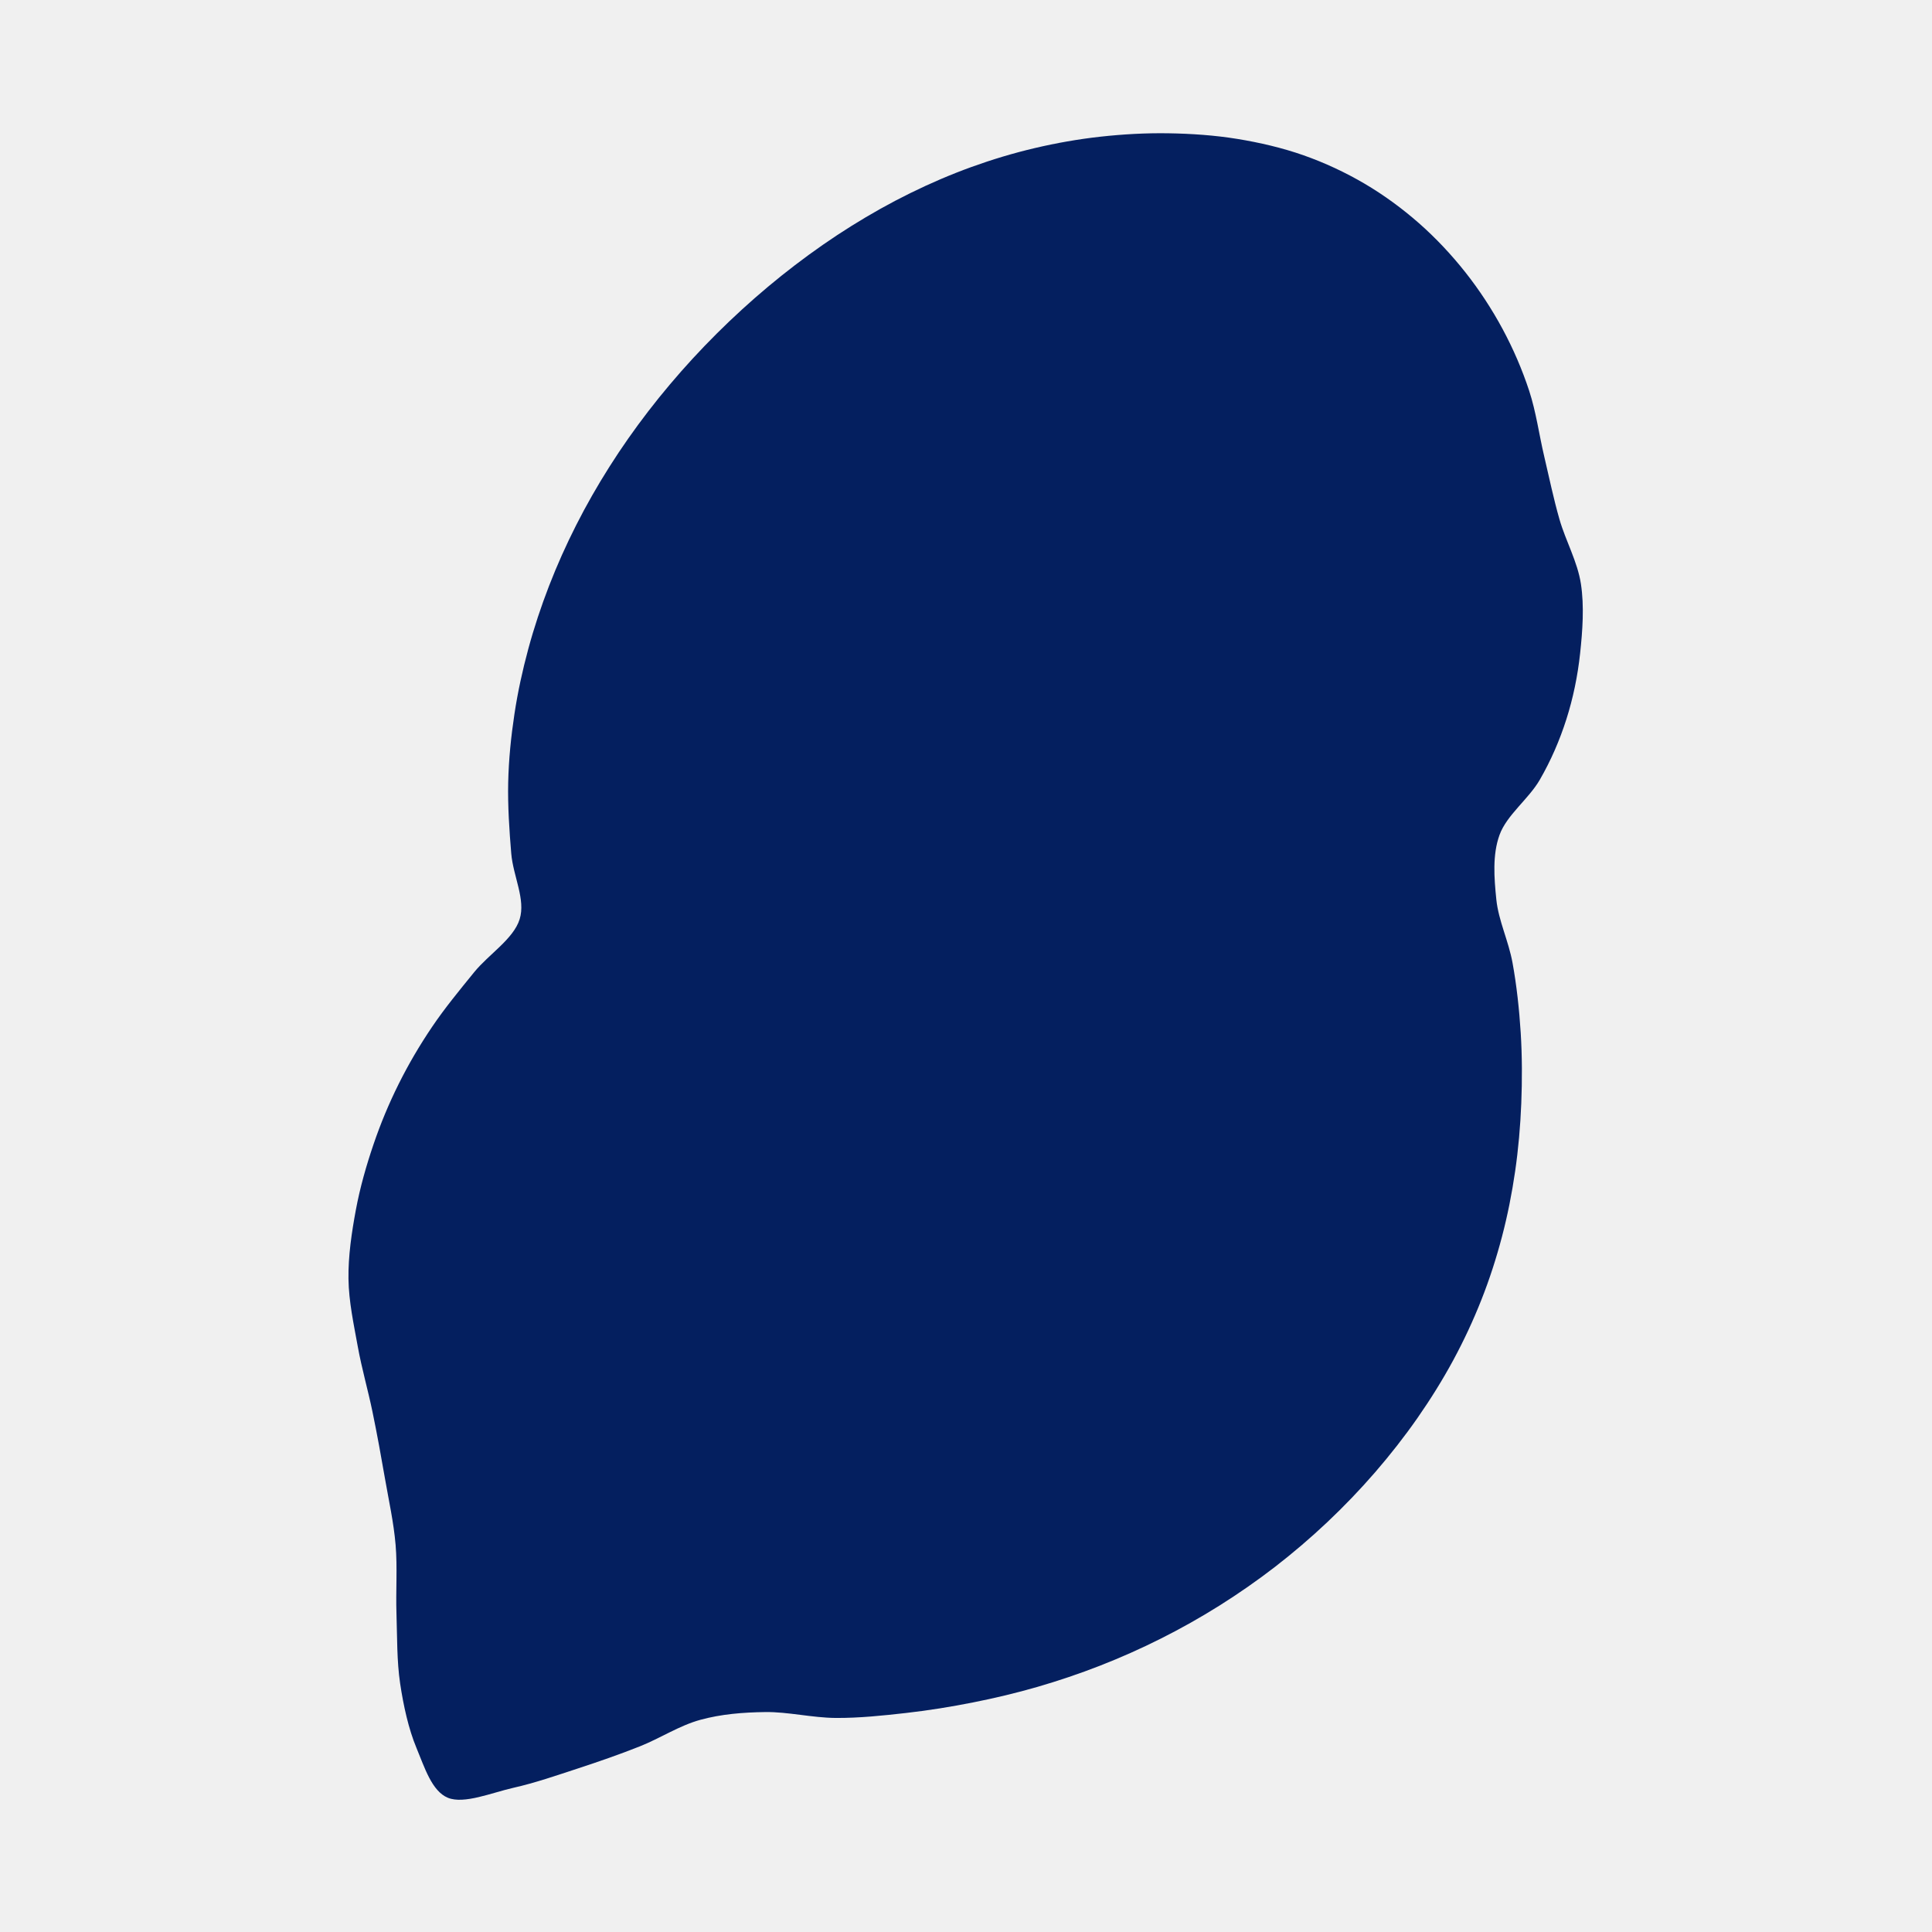
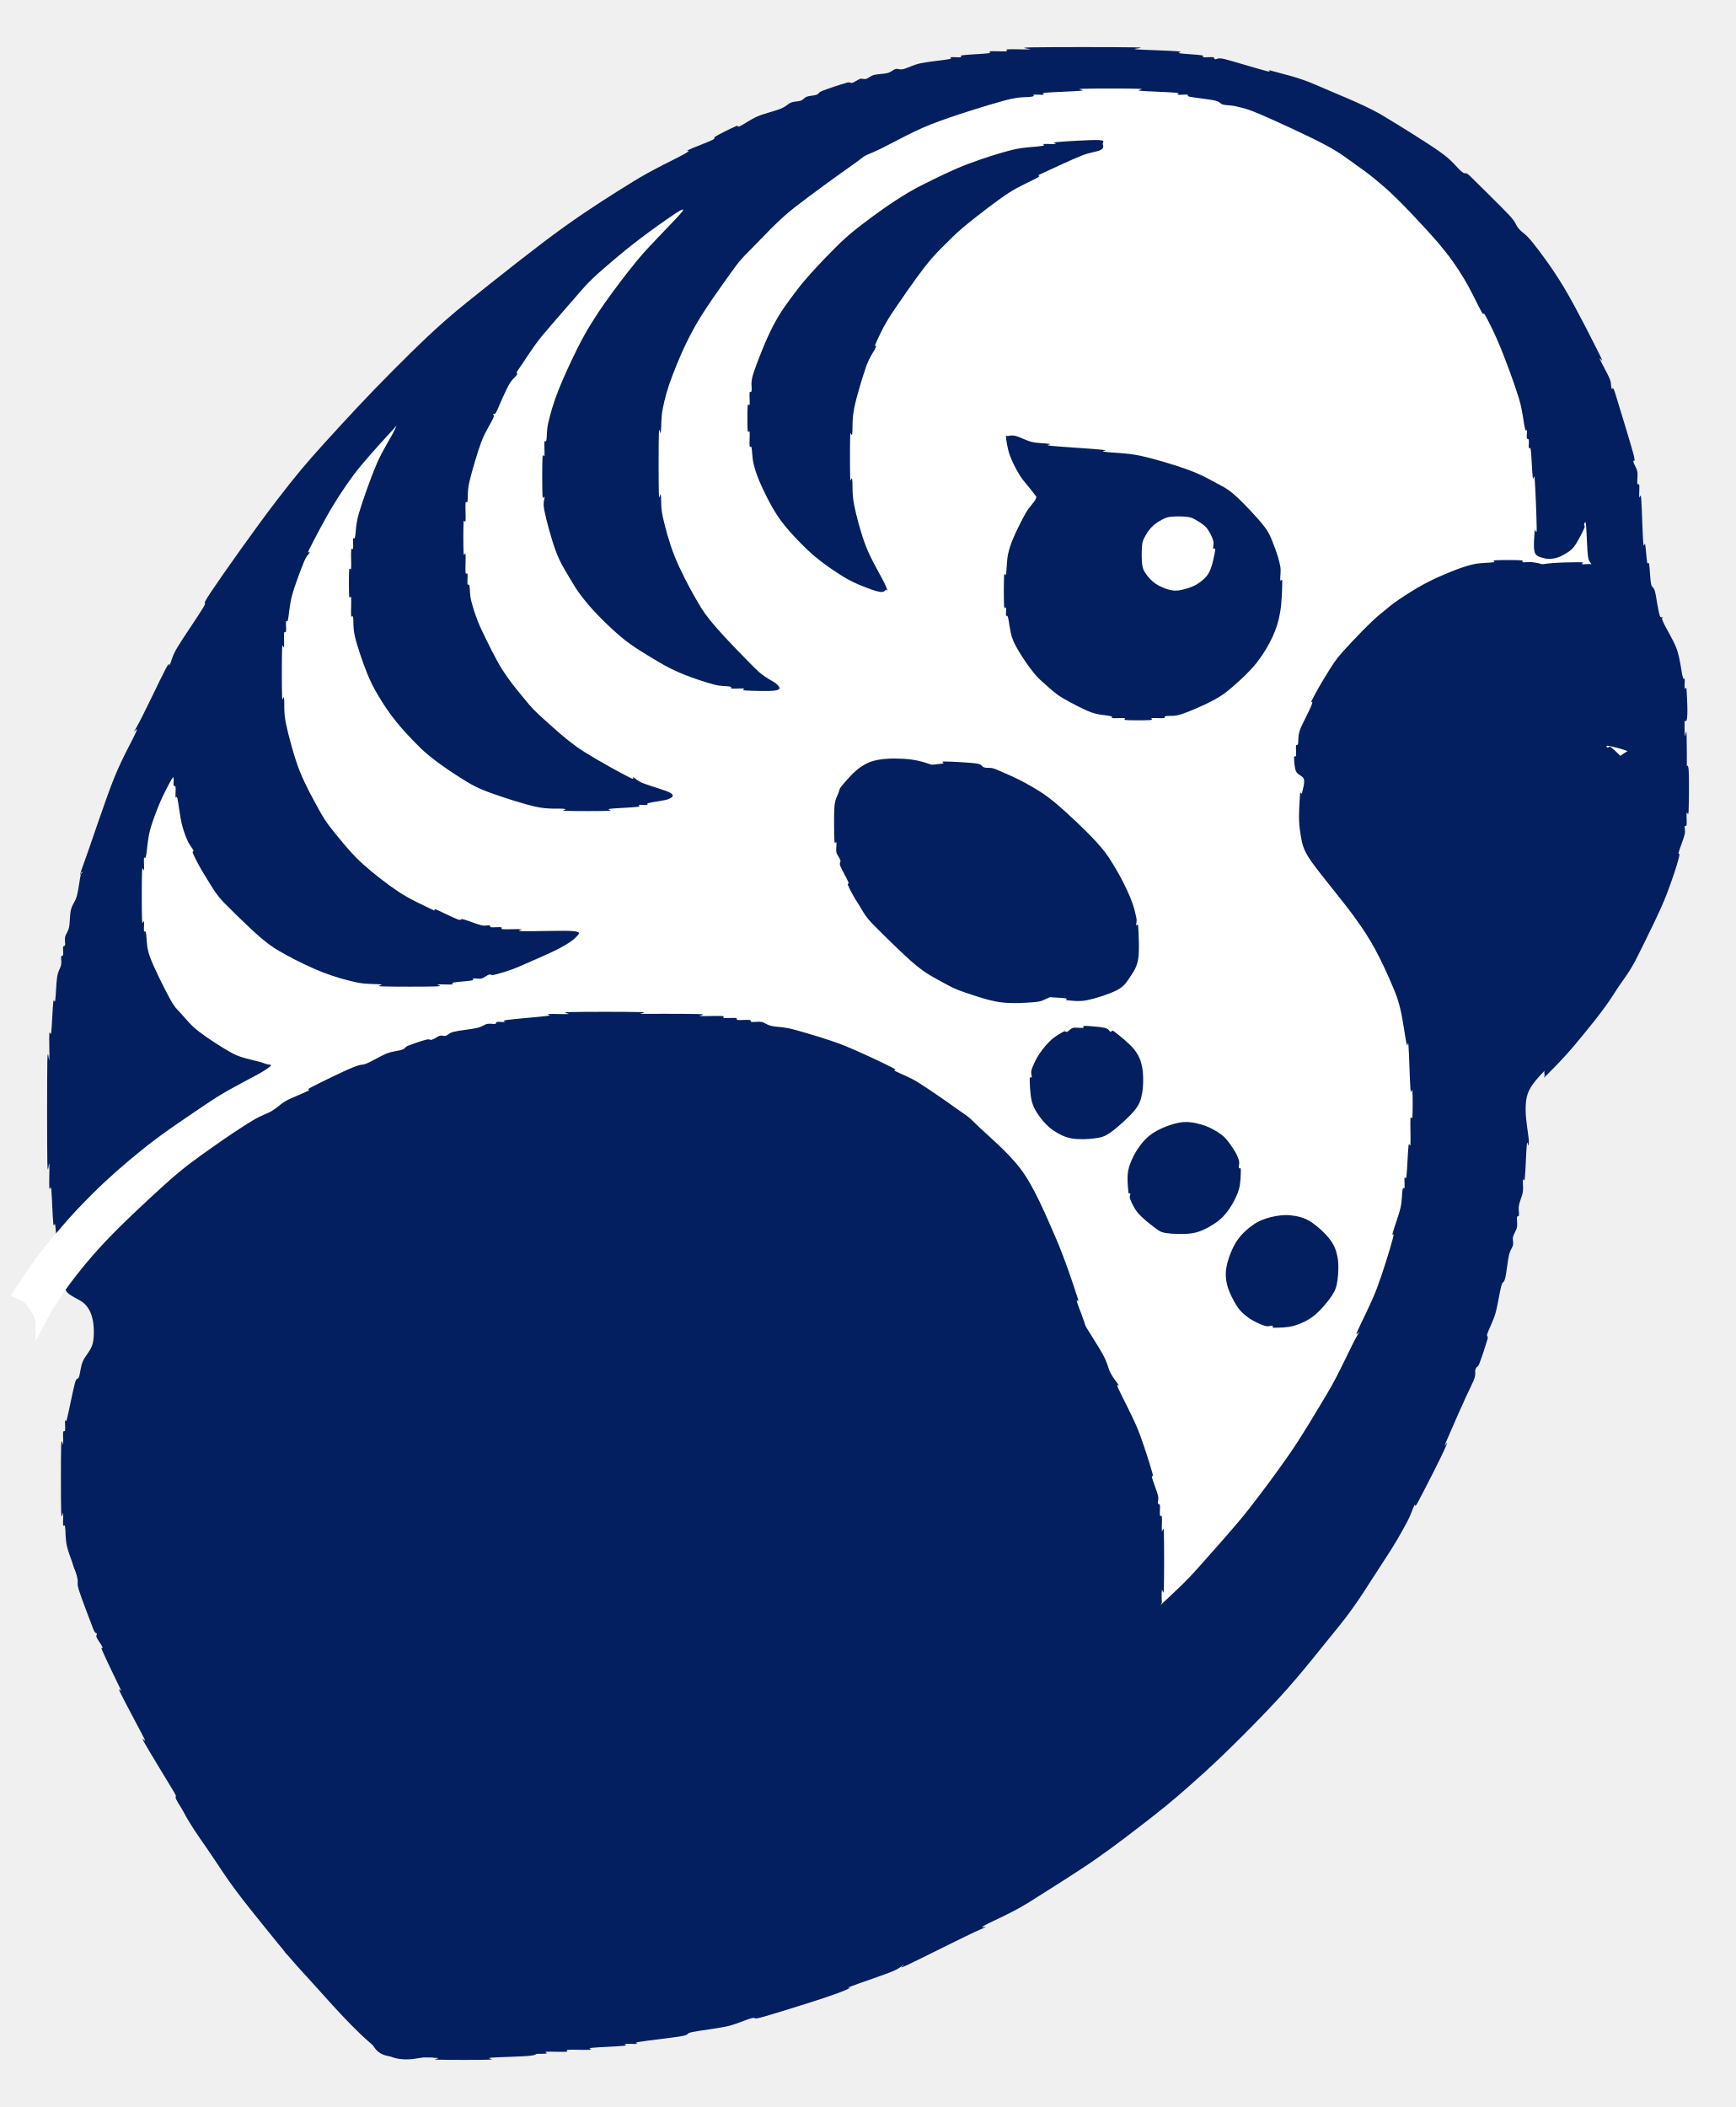
- <svg xmlns="http://www.w3.org/2000/svg" viewBox="0 0 1024 1024" fill="none">
-   <g id="PiChan_Bird_Final" transform="translate(167.640,52.000) scale(1.023359) translate(-298.000,-187.000)">
-     <path d="M 366.16 1067.30 C 357.79 1063.87,354.03 1051.39,349.90 1041.52 C 345.78 1031.64,343.15 1019.64,341.42 1008.06 C 339.70 996.48,339.92 984.00,339.53 972.04 C 339.13 960.08,340.07 947.98,339.08 936.32 C 338.09 924.65,335.58 913.52,333.59 902.05 C 331.60 890.58,329.49 878.92,327.13 867.51 C 324.78 856.10,321.56 845.06,319.48 833.56 C 317.41 822.07,314.83 810.34,314.67 798.54 C 314.50 786.74,316.34 774.39,318.50 762.78 C 320.66 751.17,323.94 739.74,327.64 728.87 C 331.34 718.00,335.63 707.72,340.68 697.58 C 345.74 687.43,351.46 677.66,357.98 668.02 C 364.49 658.38,372.20 649.01,379.76 639.72 C 387.31 630.43,400.11 622.54,403.32 612.28 C 406.52 602.03,399.96 590.00,398.97 578.20 C 397.98 566.39,397.12 553.48,397.39 541.47 C 397.66 529.45,398.87 517.64,400.61 506.11 C 402.34 494.58,404.81 483.36,407.80 472.28 C 410.80 461.20,414.42 450.32,418.55 439.63 C 422.69 428.94,427.40 418.43,432.61 408.15 C 437.82 397.87,443.58 387.78,449.81 377.95 C 456.03 368.11,462.79 358.49,469.98 349.15 C 477.18 339.81,484.89 330.67,492.96 321.90 C 501.04 313.13,509.60 304.60,518.43 296.53 C 527.26 288.46,536.51 280.70,545.96 273.49 C 555.41 266.27,565.20 259.45,575.14 253.24 C 585.08 247.03,595.25 241.32,605.60 236.23 C 615.95 231.14,626.50 226.59,637.25 222.70 C 648.00 218.81,658.94 215.51,670.09 212.89 C 681.24 210.27,692.59 208.26,704.13 206.98 C 715.67 205.71,727.54 205.03,739.35 205.22 C 751.16 205.41,763.31 206.23,774.98 208.13 C 786.65 210.03,798.36 212.76,809.36 216.63 C 820.37 220.51,831.05 225.50,841.01 231.36 C 850.97 237.23,860.45 244.18,869.14 251.82 C 877.82 259.46,885.93 268.10,893.14 277.22 C 900.34 286.33,906.86 296.28,912.37 306.51 C 917.88 316.74,922.59 327.63,926.19 338.62 C 929.78 349.60,931.32 361.33,933.94 372.44 C 936.56 383.55,938.74 394.26,941.91 405.29 C 945.09 416.32,951.21 427.06,952.98 438.61 C 954.75 450.17,953.82 462.94,952.56 474.62 C 951.30 486.31,948.92 497.83,945.44 508.73 C 941.96 519.64,937.44 530.07,931.68 540.05 C 925.91 550.03,914.58 558.28,910.83 568.60 C 907.08 578.92,908.04 590.94,909.16 601.98 C 910.28 613.03,915.46 623.34,917.56 634.86 C 919.67 646.38,921.04 658.97,921.80 671.10 C 922.55 683.22,922.57 695.66,922.09 707.61 C 921.61 719.57,920.58 731.30,918.91 742.81 C 917.24 754.33,915.00 765.63,912.09 776.71 C 909.18 787.79,905.67 798.66,901.46 809.31 C 897.26 819.97,892.39 830.43,886.87 840.64 C 881.35 850.85,875.09 860.90,868.35 870.57 C 861.60 880.24,854.20 889.69,846.41 898.69 C 838.63 907.68,830.27 916.37,821.64 924.53 C 813.00 932.69,803.91 940.45,794.60 947.66 C 785.28 954.86,775.61 961.57,765.75 967.77 C 755.89 973.97,745.73 979.67,735.42 984.85 C 725.11 990.04,714.55 994.72,703.89 998.89 C 693.23 1003.05,682.42 1006.69,671.47 1009.87 C 660.51 1013.04,649.50 1015.66,638.16 1017.91 C 626.82 1020.16,615.29 1022.04,603.43 1023.38 C 591.58 1024.72,579.17 1026.03,567.03 1025.95 C 554.89 1025.87,542.27 1022.74,530.58 1022.90 C 518.90 1023.06,507.75 1023.96,496.91 1026.92 C 486.07 1029.88,476.14 1036.47,465.56 1040.67 C 454.97 1044.87,444.31 1048.57,433.41 1052.14 C 422.50 1055.71,411.36 1059.59,400.15 1062.11 C 388.94 1064.64,374.54 1070.74,366.16 1067.30 Z" fill="#041F5F" />
-   </g>
+ <svg xmlns="http://www.w3.org/2000/svg" viewBox="185 151 880 1068" fill="none">
+   <path d="m885 209c-10-5.7-24-11-33-15s-18-5.8-22-7 1 1-3 0-17-5-21-6-4 0.17-5 0 0-0.83-1-1-4 0.17-5 0 1-0.67-1-1-9-0.67-11-1 2.7-0.67-1-1-17-0.67-21-1 7.8-0.83-1-1-43-0.17-52 0 1 0.83-1 1-9-0.17-11 0 0.5 0.83-1 1-6.5-0.17-8 0 1.3 0.67-1 1-11 0.67-13 1 0 0.83-1 1-4-0.17-5 0 1.5 0.5-1 1-10 1.2-14 2-6.8 2.5-9 3-2.7-0.33-4 0-2.2 1.5-4 2-5.2 0.5-7 1-2.8 1.7-4 2-1.8-0.33-3 0-2.8 1.7-4 2-0.5-0.67-3 0-9.5 3-12 4-1.7 1.5-3 2-3.7 0.5-5 1-1.7 1.5-3 2-3.3 0.33-5 1-2.2 1.8-5 3-8.5 2.5-12 4-7.2 4.2-9 5 0-0.83-2 0-8 3.8-10 5 0.33 0.83-2 2-9.7 3.8-12 5 2.7-0.67-2 2-16 7.8-26 14-21 13-35 23-34 26-49 38-26 23-38 35-24 25-34 36-15 17-25 30-27 37-33 46-1.2 3.3-4 8-10 15-13 20-3 7.2-4 9 0.83-3.3-2 2-12 25-15 30 1.8-2.2 0 2-6.5 12-11 23-13 37-16 45 0.17 2.3 0 3-0.5-1-1 1-1.2 8-2 11-2.3 4.3-3 7-0.5 6.7-1 9-1.7 3.5-2 5 0.17 3.2 0 4-0.83 0.17-1 1 0.17 3.2 0 4-0.83 0.17-1 1 0.33 2.3 0 4-1.5 3-2 6-0.67 9.8-1 12-0.67-1.7-1 1-0.67 12-1 15-0.83-1.3-1 1 0.17 11 0 13-0.83-7.7-1 1-0.17 42 0 51 0.83-1.2 1 1-0.17 9.8 0 12 0.67-2 1 1 0.67 14 1 17 0.67-1 1 1 0.67 9 1 11 0.67-0.83 1 1 0.67 8.2 1 10 0.83 0.17 1 1-0.33 2.2 0 4 0.17 4.8 2 7 6.8 3.7 9 6 3.3 4.7 4 8 0.83 8.5 0 12-3.8 6.2-5 9-1.3 6.2-2 8-1-0.5-2 3-3.2 15-4 18-0.83 0-1 1 0.17 4 0 5-0.83-0.17-1 1 0.17 4.8 0 6-0.83-4.7-1 1-0.17 27 0 33 0.83-0.17 1 1-0.17 4.8 0 6 0.67-0.83 1 1 0 5.8 1 10 4 11 5 15-0.33 2.7 1 7 5.5 15 7 19 1.7 2.2 2 3-0.5 0.83 0 2 2.5 3.8 3 5-1.5-1.5 0 2 7.5 16 9 19-2-2.2 0 2 10 19 12 23-2.5-2.5 0 2 12 20 15 25-1.2 0.17 3 7 14 22 22 34 19 25 27 35 12 14 21 24 24 27 34 33 21 0.67 25 1-3.5 0.83 1 1 22 0.17 26 0-1-0.83 1-1 9 0.17 11 0-1.8-0.83 1-1 13 0.17 16 0-0.83-0.83 1-1 8.2 0.17 10 0-1-0.83 1-1 9 0.17 11 0-1.8-0.67 1-1 13-0.67 16-1-0.17-0.83 1-1 4.8 0.17 6 0-2.8-0.33 1-1 18-2.2 22-3 1.2-1.2 5-2 13-1.8 18-3 8.8-3.2 12-4-0.83 1.3 7-1 33-10 40-13-1.2-0.33 3-2 18-6.2 22-8 3.8-2.5 5-3-4.5 3 2 0 30-15 37-18-2.2 0.33 2-2 14-6.3 23-12 24-15 34-22 19-14 28-21 16-13 27-23 27-26 38-38 21-25 30-36 16-23 22-32 9.3-15 12-20 3-7.2 4-9-0.67 3 2-2 12-23 14-28-2.2 3.2 0-2 10-23 13-29 1.3-6.2 2-8 1-0.5 2-3 3.3-9.5 4-12-0.67-0.83 0-3 2.8-6 4-10 2.2-11 3-14 1.3-1.3 2-4 1.3-9.2 2-12 1.7-3.5 2-5-0.33-2.5 0-4 1.7-3.3 2-5-0.17-4 0-5 0.83 0 1-1-0.33-3 0-5 1.7-4.8 2-7-0.17-4.8 0-6 0.67 2 1-1 0.67-14 1-17 0.83 3.5 1-1-3.7-18 0-26 18-19 22-24 0.5-1.8 3-5 7.2-7.3 12-14 13-19 17-26 7.5-15 9-18-0.67-0.5 0-2 2-2 4-7 6.7-19 8-23-0.5-1 0-3 2.5-6.8 3-9-0.17-3.2 0-4 0.83 0.17 1-1-0.17-4.8 0-6 0.83 5.3 1-1 0.17-31 0-37-0.83 3-1-1 0.17-19 0-23-0.83 0-1-1 0.17-4 0-5-0.33 1.5-1-1-1.3-9.3-3-14-5.3-9.3-7-14-2.2-11-3-14-1.5-1.7-2-4-0.67-8.2-1-10-0.67 0.67-1-1-0.67-7.3-1-9-0.67 2.8-1-1-0.67-18-1-22-0.83 0.17-1-1 0.17-4.8 0-6-0.83 0.17-1-1 0.33-4.2 0-6-1.7-3.5-2-5 1.5 1.7 0-4-7.2-24-9-30-1.5-1.7-2-3 0-2.5-1-5-4.2-8-5-10 3 4 0-2-12-24-18-34-12-18-16-23-5-4.7-7-7-1-2.7-5-7-15-15-19-19-2.3-0.83-5-3-4.2-5.2-11-10-20-13-30-19z" fill="#041F5F" fill-rule="evenodd" />
+   <path d="m1e3 529c-1.3-0.17-0.33 0.83 0 1s0.5-1.2 2 0 5.7 5.3 7 7 0.67 2.5 1 3 0.83 1.2 1 0 0.5-5.5 0-7-1.2-1.3-3-2-6.7-1.8-8-2zm-222-116c-2.3 0.33-3.5 1.2-5 2s-2.8 1.8-4 3-2.2 2.5-3 4-1.7 2.5-2 5-0.33 7.5 0 10 0.83 3.3 2 5 3 3.7 5 5 4.8 2.5 7 3 3.7 0.5 6 0 5.7-1.5 8-3 4.5-3.2 6-6 2.7-9 3-11-0.83-0.17-1-1 0.5-2.3 0-4-1.7-4.3-3-6-3.3-3-5-4-2.7-1.7-5-2-6.7-0.33-9 0zm136-139c-6.7-7.7-20-22-27-28s-8.8-7.3-14-11-8.8-6.7-17-11-25-12-32-15-8.8-3.2-12-4-5.2-0.5-7-1-1.2-1.3-4-2-11-1.5-13-2 0-0.83-1-1-4 0.17-5 0 2.2-0.67-1-1-15-0.67-18-1 3.8-0.83-1-1-23-0.17-28 0 2.2 0.67-1 1-15 0.67-18 1 0 0.83-1 1-4-0.17-5 0 1.5 0.5-1 1-5.5-0.33-14 2-26 7.7-37 12-22 11-29 14-3.3 1.3-10 6-21 15-30 22-16 15-22 21-6.2 6.3-11 13-13 18-18 27-8.3 17-11 24-4 12-5 17-0.67 9.8-1 12-0.83-4.2-1 1-0.17 25 0 30 0.67-1 1 1-0.17 5.8 1 11 3.2 13 6 20 7.5 16 11 22 5 8.2 10 14 15 16 20 21 9.3 6.2 11 8 1.7 2.5-1 3-12 0.17-15 0 0.17-0.83-1-1-4.8 0.17-6 0 0.5-0.67-1-1-4.2 0-8-1-10-3-15-5-8.7-3.8-14-7-12-7-18-12-14-13-18-18-4.5-5.8-7-10-5.7-9-8-15-5-16-6-21 0.17-5.7 0-7-0.83 2.3-1-1-0.17-16 0-19 0.83 0.33 1-1-0.17-5.7 0-7 0.67 0.67 1-1 0-4.8 1-9 2.5-9.7 5-16 6-14 10-22 9-16 14-23 9.5-13 16-21 21-22 23-25-6.3 3-12 7-15 11-22 17-12 10-18 17-14 16-19 22-9.8 14-12 17-0.17 1.7-1 3-2.3 2-4 5-4.7 10-6 13-1.7 1.3-2 2 1-0.33 0 2-4 6.7-6 12-4.8 15-6 20-0.67 8.2-1 10-0.83-0.67-1 1 0.17 7.3 0 9-0.83-1.7-1 1-0.17 12 0 15 0.83-0.67 1 1-0.17 7.3 0 9 0.83 0 1 1-0.17 4 0 5 0.67-0.5 1 1 0 4.3 1 8 2.3 8.2 5 14 7.7 16 11 21 5.8 8.2 9 12 4.7 6.2 10 11 14 13 22 18 19 11 23 13 0.83-0.5 2 0 1.8 1.7 5 3 12 3.7 14 5 0.83 2.2-1 3-8.2 1.5-10 2-0.17 0.83-1 1-3.2-0.17-4 0 1.5 0.67-1 1-12 0.67-14 1 2.7 0.83-1 1-17 0.17-21 0 1.5-0.67-1-1-7.8 0.33-14-1-16-4.5-23-7-10-4.2-16-8-15-10-20-15-8.5-8.7-12-13-6.5-8.8-9-13-4-7-6-12-4.8-13-6-18-0.67-8.2-1-10-0.83 0.67-1-1 0.17-7.3 0-9-0.83 1.3-1-1-0.17-11 0-13 0.83 0.67 1-1-0.17-7.3 0-9 0.83 0 1-1-0.17-4 0-5 0.5 1.2 1-1 0.17-5.8 2-12 6-18 9-25 7.7-14 9-17 1.8-3-1 0-11 12-16 18-9.7 13-14 20-10 18-12 22 0.5 0.83 0 2-1.5 1.3-3 5-4.7 12-6 17-1.5 9.8-2 12-0.83 0-1 1 0.17 4 0 5-0.83-0.33-1 1 0.17 5.7 0 7-0.83-3.2-1 1-0.17 20 0 24 0.67-1.3 1 1-0.33 6.8 1 13 4.2 17 7 24 6.7 14 10 20 6.3 9.5 10 14 7 8.5 12 13 12 10 18 14 14 7.5 17 9-0.17-0.83 2 0 8.7 4.2 11 5 1-0.5 3 0 6.8 2.5 9 3 3.2-0.17 4 0 0 0.83 1 1 4-0.17 5 0-0.67 0.83 1 1 7.3-0.17 9 0-3.5 0.83 1 1 22-0.5 26 0 2.3 1.5 1 3-4.2 3.5-9 6-15 6.8-20 9-9.5 3.3-12 4-1.8-0.33-3 0-2.7 1.7-4 2-3.2-0.17-4 0 0.67 0.67-1 1-7.3 0.67-9 1 0.33 0.83-1 1-5.7-0.17-7 0 3.7 0.83-1 1-22 0.17-27 0 1.2-0.67-1-1-7.2 0-12-1-11-2.7-17-5-14-6.2-19-9-6.8-3.7-12-8-14-13-19-18-7.3-9.8-10-14-5-8.8-6-11 0.5-0.83 0-2-2-2.7-3-5-2.2-5.5-3-9-1.5-9.8-2-12-0.83 0-1-1 0.17-4 0-5-0.83-0.33-1-1 0.17-2.5 0-3 0.17-2-1 0-4.2 7.7-6 12-3.8 9.5-5 14-1.5 11-2 13-0.83-0.17-1 1 0.17 4.8 0 6-0.83-3.2-1 1-0.17 20 0 24 0.83 0 1 1-0.17 4 0 5 0.5-1.2 1 1 0 6.5 2 12 7.3 16 10 21 3.5 5.2 6 8 4.7 5.7 9 9 12 8.3 17 11 13 3.7 16 5 5.5-0.17 1 3-18 9.3-28 16-24 16-34 24-19 16-26 23-9.8 10-15 16-12 14-16 20-8.3 12-10 15-1 0.33 0 1 4.3 1.7 6 3 3 3.3 4 5 1.7 2.8 2 5-0.17 6.7 0 8-0.83 3 1 0 4.8-10 10-18 12-17 21-27 24-24 34-33 16-13 23-18 16-11 21-14 7.2-3.3 10-5 4-3.3 7-5 8.8-3.8 11-5-1.8 0 2-2 16-8 21-10 4.2-0.83 7-2 7-3.8 10-5 6.2-1.3 8-2 1-1.2 3-2 7-2.5 9-3 1.8 0.33 3 0 2.8-1.7 4-2 1.8 0.33 3 0 1.3-1.3 4-2 9.2-1.3 12-2 3.5-1.7 5-2 3.2 0.17 4 0 0.17-0.83 1-1 3.2 0.17 4 0-2.5-0.5 1-1 16-1.5 20-2-0.83-0.83 1-1 8.2 0.17 10 0-5-0.83 1-1 29-0.17 35 0-1 0.83 1 1 9-0.17 11 0-0.17 0.83 1 1 4.8-0.17 6 0-0.17 0.83 1 1 4.8-0.17 6 0 0 0.83 1 1 3.3-0.33 5 0 3.5 1.7 5 2-2.2-1.7 4 0 25 7.2 33 10 11 5.8 14 7-1.2-1.5 2 0 11 5.3 17 9 14 9 20 13 6 3.5 14 11 25 24 34 34 16 18 22 26 8 10 14 19 17 27 22 35 4.3 9.8 6 13 3.3 4.7 4 6-1.7-1.8 0 2 7.2 14 10 21 5.8 17 7 21-0.5 1 0 3 2.5 6.8 3 9-0.17 3.2 0 4 0.83 0 1 1-0.17 4 0 5 0.83-0.33 1 1-0.17 5.7 0 7 0.83-3.8 1 1 0.17 23 0 28-0.83-0.17-1 1-0.17 5 0 6-2.2 3 1 0 11-10 18-18 18-20 25-29 13-17 20-27 14-22 20-32 12-24 15-29-1.7 2 0-2 7-14 10-22 6.7-20 8-25-0.67-0.33 0-3 3.2-9.3 4-13 0.67-7.3 1-9 0.83 0 1-1-0.17-4 0-5 0.67 1.7 1-1 0.67-12 1-15 0.83 1.3 1-1-0.17-11 0-13 0.83 1.3 1-1 0.17-11 0-13-0.67 2.8-1-1-0.67-18-1-22-0.33 2-1-1-1.8-12-3-17-1.8-6.8-4-12-5.7-13-9-19-5.7-9.7-11-17-16-20-21-27-5-10-6-16-0.17-15 0-18 0.67 0.33 1-1 1.5-5.2 1-7-3.2-2.2-4-4-1-5.7-1-7 0.83 0 1-1-0.17-4 0-5 0.67 0.33 1-1-0.17-3.7 1-7 5-10 6-13-1.3 0.67 0-2 5.3-9.8 8-14 3.5-6 8-11 14-15 19-19 5.3-4.5 9-7 8.7-5.7 13-8 8.8-4.3 13-6 8.3-3.2 12-4 8.2-0.67 10-1-1.3-0.83 1-1 11-0.17 13 0 0 0.83 1 1 3-0.33 5 0 3.5 0.33 7 2 10 5.2 14 8 7 6.7 9 9 2.2 4 3 5 2 2.3 2 1-1.3-6.8-2-9-1.5-1.7-2-4-0.5-7.5-1-10-1.5-1.5-2-5-0.67-13-1-16-0.83-0.33-1 0 0.83 0.17 0 2-3.3 6.8-5 9-3.3 3-5 4-3.3 1.7-5 2-3.3 0.5-5 0-4.2-0.67-5-3-0.17-9 0-11 1 3.3 1-1-0.67-21-1-25-0.67 1.5-1-1-0.67-12-1-14-0.83-0.17-1-1 0.17-3.2 0-4-0.83-0.17-1-1 0.17-3.2 0-4-0.33 1.7-1-1-1-8.3-3-15-6.2-18-9-25-6.3-14-8-17-0.17 1.2-2-2-5.3-11-9-17-6.3-10-13-18zm-75 493c3.3 0.33 6.7 1 10 3s7.7 6 10 9 3.3 5.5 4 9 0.5 8.7 0 12-1 5-3 8-5.8 7.5-9 10-6.7 4-10 5-8.2 1-10 1-0.17-0.83-1-1-2 0.67-4 0-5.7-2.3-8-4-4.2-3.2-6-6-4.2-7.5-5-11-0.83-6.3 0-10 2.8-8.7 5-12 5.2-6 8-8 5.8-3.2 9-4 6.7-1.3 10-1zm-56-47c4-0.67 7.5 0 11 1s7.3 3 10 5 4.5 4.8 6 7 2.5 4.3 3 6-0.17 3.2 0 4 1-0.83 1 1 0 6.7-1 10-3 7.2-5 10-4 5-7 7-6.8 4.2-11 5-11 0.5-14 0-3.7-1.3-6-3-6-4.7-8-7-3.3-5.3-4-7 0.17-2.3 0-3-0.83 1-1-1-0.83-7.3 0-11 2.8-7.8 5-11 4.5-5.8 8-8 9-4.3 13-5zm-48-49c1.8 0 7.8 0.5 10 1s2.2 1.7 3 2 0-1.5 2 0 7.7 6 10 9 3.3 5.3 4 9 0.67 9.3 0 13-1.3 5.7-4 9-8.7 8.7-12 11-4.7 2.5-8 3-8.5 0.67-12 0-6.3-2.2-9-4-5.2-4.5-7-7-3.2-4.8-4-8-1-9-1-11 0.83-0.17 1-1-0.67-2 0-4 2.3-5.5 4-8 4-5.2 6-7 4.7-3.3 6-4 1.2 0.33 2 0 1.7-1.7 3-2 4 0.17 5 0-0.83-1 1-1zm-114-131c3.2-2.2 5.7-3.3 10-4s11-0.67 16 0 9.2 2.2 14 4 10 4.5 15 7 8.2 5.2 12 8 7.5 5.8 11 9 6 5.2 10 10 11 14 14 19 4.3 7.7 6 12 3.3 10 4 14-0.17 5.7 0 7 1-1 1 1-0.33 8-1 11-1.3 4.5-3 7-4.7 6-7 8-4.7 3-7 4-3 1.7-7 2-11 0.83-17 0-13-3.3-18-5-6.8-2.7-11-5-8.2-4.2-14-9-16-15-21-20-5.8-7.7-8-11-4.2-7.2-5-9 0.67-0.33 0-2-3.3-6.2-4-8 0.33-1.8 0-3-1.7-2.5-2-4 0.17-4 0-5-0.83 2-1-1-0.33-13 0-17 1.3-5.2 2-7 0.17-1.8 2-4 5.8-6.8 9-9zm74-167c-0.17-1.7 0.17-0.83 1-1s2-0.5 4 0 5.2 2.3 8 3 7.3 0.67 9 1-3.5 0.5 1 1 22 1.5 26 2-2.2 0.5 1 1 11 0.5 18 2 18 4.8 24 7 9 3.8 13 6 6.7 3.2 11 7 12 12 15 16 3.7 6.7 5 10 2.5 7.2 3 10-0.17 5.7 0 7 1-1.7 1 1-0.17 10-1 15-2 8.7-4 13-4.7 8.8-8 13-8.3 8.8-12 12-5.7 4.7-10 7-12 5.7-16 7-6.5 0.67-8 1 0.17 0.83-1 1-4.8-0.17-6 0 1.2 0.83-1 1-9.8 0.17-12 0 0.17-0.83-1-1-4.8 0.17-6 0 0.83-0.5-1-1-6-0.5-10-2-10-4.7-14-7-6.5-4.8-9-7-3.8-3.3-6-6-5.2-7-7-10-3-5-4-8-1.5-8.2-2-10-0.83-0.17-1-1 0.17-3.2 0-4-0.83 1.7-1-1-0.17-12 0-15 0.67 0.83 1-1 0.33-6.8 1-10 1.5-5.5 3-9 4.2-8.8 6-12 4.3-5.3 5-7 0.33-1-1-3-5-5.8-7-9-3.8-6.8-5-10-1.8-7.3-2-9zm47-151c3.8 0.17 1.8 1.2 2 2s0.83 2-1 3-5 1-10 3-16 7.2-20 9 0.83 0.33-2 2-9.2 4.2-15 8-15 11-20 15-7.3 6.3-11 10-6.3 6-11 12-13 18-17 24-6.7 12-8 15 0.83 0 0 2-3.2 4.8-5 10-4.8 15-6 21-0.67 11-1 13-0.83-2.7-1 1-0.17 17 0 21 0.67-1.3 1 1-0.17 7.3 1 13 3.3 14 6 21 8.3 16 10 20 0.5 1.5 0 2-1 1.3-3 1-5.8-1.7-9-3-6-2.5-10-5-9.5-6.2-14-10-9.5-9-13-13-5.5-6.8-8-11-5.3-10-7-14-2.3-6.2-3-9-0.67-6.5-1-8-0.83 0.33-1-1 0.17-5.7 0-7-0.83 1.2-1-1-0.17-9.8 0-12 0.83 0.17 1-1-0.17-4.8 0-6 0.67 0.67 1-1-0.83-3.5 1-9 6.3-17 10-24 6.7-11 12-18 14-16 20-22 11-9.8 18-15 17-12 25-16 16-8 24-11 16-5.5 22-7 12-1.5 15-2-0.17-0.83 1-1 4.8 0.17 6 0-2.7-0.67 1-1 17-1.2 21-1z" fill="#fff" fill-rule="evenodd" />
+   <path d="m637 692c-4.3-2.2-16-7.8-24-11s-19-6.3-25-8-9.2-1.3-12-2-3.3-1.7-5-2-4 0.17-5 0 0.17-0.83-1-1-4.8 0.17-6 0 0.17-0.83-1-1-4.8 0.17-6 0 1-0.83-1-1-9 0.17-11 0 5-0.83-1-1-29-0.17-35 0 0.83 0.83-1 1-8.2-0.17-10 0 1.5 0.67-1 1-12 0.67-14 1 0 0.83-1 1-4-0.17-5 0 0.67 0.67-1 1-6.7 0.5-9 1-3.5 1.7-5 2 1.8-1.5-4 0-25 7.2-31 9-1.2 1.3-3 2-5 0.83-8 2-7.2 3.8-10 5-0.17-1.2-7 2-27 13-34 17-4.2 3.3-7 5-2.8 0.33-10 5-24 17-33 23-11 8.2-18 15-19 19-26 26-9 10-14 17-12 18-16 25-6.3 12-8 16-1.2 5.7-2 8-2.5 4.5-3 6 0.67 0.33 0 3-3.2 8.8-4 13-0.67 9.8-1 12-0.83-4.7-1 1-0.17 27 0 33 0.67-1.2 1 1 0.67 9.8 1 12 0.5-1.2 1 1 1.2 8.8 2 12 2.3 4.7 3 7 0.17 4.5 1 7 3 5.5 4 8 1.5 5.8 2 7 0.67 1.7 1 0-0.67-4.2 1-10 5.5-17 9-25 7.2-14 12-22 12-18 17-24 4.2-5.8 11-13 18-20 30-30 32-26 40-32 7.3-4.2 10-6 0-1.2 6-5 19-12 30-18 28-14 34-17 0.83 0.5 2 0 3.8-2.5 5-3 0.83 0.5 2 0 3.3-2.3 5-3 2.8-0.17 5-1 2.2-1.8 8-4 22-7.5 27-9-1 1 3 0 17-5 21-6 3.2 0.17 4 0 0.17-0.83 1-1 2.3 0.33 4 0 4.2-1.7 6-2 4 0.17 5 0-0.33-0.83 1-1 5.7 0.17 7 0-0.5-0.83 1-1 6.5 0.17 8 0-0.17-0.83 1-1 4.8-0.17 6 0 0.83 0.5 1 1 0.33 1.3 0 2 2.5-0.83-2 2-12 6-25 15-41 29-54 39-13 9.8-24 19-28 24-41 36-27 26-37 37-16 17-23 26-15 18-22 28-16 22-22 33-13 26-16 31 1-0.67 0 2-5 11-6 14 0.33 1.8 0 3-1.7 2.8-2 4 0.5 1 0 3-2.5 6.7-3 9 0.17 4 0 5-0.67-2.2-1 1-4.5 9.3-1 18 14 22 22 34 24 31 29 37 0.33 2.8 1 0 1.8-12 3-17 3-9.5 4-12 1.5-1.7 2-3-1.2 0 1-5 9.7-20 12-25 0.17 1.2 2-2 5.3-11 9-17 8-13 13-20 11-15 17-23 12-15 19-23 13-16 25-27 34-32 45-42 13-11 22-18 18-14 30-22 28-18 42-26 33-16 40-19 0.67 0.5 2 0 4.5-2.5 6-3 2.3-0.17 3 0 0.83 0.5 1 1 1.8-0.17 0 2-2.3 1.5-11 11-25 27-41 46-41 48-56 66-20 24-34 43-42 57-50 69 1.5-0.83-1 3-8.3 11-14 20-13 20-20 33-19 36-23 44 0.67 0.33 0 2-3.3 6-4 8-1.3 2.2 0 4 2.5 5.7 8 7 21 0.67 25 1-3.5 0.83 1 1 22 0.17 26 0-2.5-0.67 1-1 16-0.5 20-1 2.7-1.5 5-2 7.3-0.67 9-1-1.7-0.33 1-1 12-2.2 15-3 2.2-1.5 4-2 1.5 0.67 7-1 19-6.3 26-9 12-5.8 15-7 0.5 0.67 2 0 5.5-3.3 7-4-2 1.8 2 0 18-8.8 22-11-1.8 0.17 2-2 12-5.7 21-11 22-15 31-21 15-12 21-17 12-11 17-16 9-9.2 14-15 12-14 16-20 7.7-10 11-16 7.2-14 9-17-0.33 2.7 2-2 8.7-18 12-26 6.5-18 8-23 0.33-4.5 1-7 2.5-6 3-8-0.17-3.2 0-4 0.83-0.17 1-1-0.33-2.3 0-4 1.5-2.8 2-6 0.67-11 1-13 0.83 0.67 1-1-0.17-7.3 0-9 0.83 6.2 1-1 0.17-35 0-42-0.67 2-1-1-0.67-14-1-17-0.83 0-1-1 0.17-4 0-5-0.33 2.3-1-1-1.7-13-3-19-4.2-12-5-15 1.8 2.5 0-3-6.2-19-11-30-11-26-18-35-17-17-22-22-5.2-4.5-10-8-14-9.8-19-13-9.7-4.7-12-6 2.3 0.17-2-2zm390-163c-1.8-0.33-4.8-0.67-8 0s-3-1.2-11 4-28 21-37 27-12 6.7-18 9-12 4.2-16 5-3-0.33-5 0-4.3 1.7-7 2-7.7-0.5-9 0-2.7-1.3 1 3 16 17 21 23 6.5 7.7 10 13 9.2 16 11 19-1-0.5 0 2 4.7 8.8 6 13 1.5 9.8 2 12 0.83 0 1 1-0.17 4 0 5 0.83-3 1 1 0.17 19 0 23-0.83 0.17-1 1-0.17 3.3 0 4-1.5 2.5 1 0 8.3-8.2 14-15 15-18 20-26 7.5-10 12-19 12-24 15-32 5-14 6-18-0.5-1 0-3 2.5-6.8 3-9-0.17-3.2 0-4 0.83 0.17 1-1-0.17-4.8 0-6 0.83 2.7 1-1 0.33-17 0-21-1.5-0.33-2-1 0.17-1.5-1-3-4.7-5-6-6-1.2 0.33-2 0-1.2-1.7-3-2zm1-65c-0.33-0.5-0.83 0.5-2-1s-2.8-5.3-5-8-4.3-5.3-8-8-10-6.3-14-8-5-1.7-7-2-4 0.17-5 0 2.3-1-1-1-13 0-19 1-12 3.2-17 5-8.7 3.7-13 6-9.3 5.5-13 8-4.5 2.8-9 7-14 14-18 18-3.7 4.5-6 8-5.5 8.2-8 13-5.5 12-7 16-1.5 8.2-2 10-0.83 0-1 1 0.17 4 0 5-1-0.33-1 1 0.17 5.2 1 7 1 2.7 4 4 9.3 3.2 14 4 12 0.67 14 1-2.7 1 1 1 17-0.67 21-1-0.67-0.67 1-1 5.5-0.17 9-1 7.7-2.2 12-4 6.7-2.3 14-7 23-17 30-21 9.3-4.2 12-5 3.2 0.17 4 0-2.2-0.83 1-1 14-0.33 18 0 5 1.2 7 2 4.2 5 5 3 0.17-12 0-15-0.83 0-1-1 0.17-4 0-5-0.33 1.5-1-1-1.3-9.3-3-14-5.8-11-7-14 0.33-1.5 0-2zm-65 10c2.7-1 7.2-0.17 9 0s0.67-0.33 2 1 5.2 4.2 6 7 0.17 7.3-1 10-3.5 4.8-6 6-6.8 1.2-9 1-2.5-0.67-4-2-4.2-3.5-5-6-0.17-7.2 0-9-0.33-0.67 1-2 4.3-5 7-6z" fill="#041F5F" fill-rule="evenodd" />
+   <path d="m650 542c-1.8 1.3-3.5 3-5 5s-3.2 4.7-4 7-0.67 5.7-1 7-0.83-1.2-1 1-0.17 9.8 0 12 0.67-0.83 1 1 0.17 6.3 1 10 2.2 7.8 4 12 4.3 8.8 7 13 5.7 8.2 9 12 7.7 8 11 11 5.7 4.7 9 7 7 4.8 11 7 9.3 4.5 13 6 5.7 2.3 9 3 9 0.67 11 1-0.83 0.83 1 1 5.8 0.83 10 0 11-3 15-5 5.2-4.3 7-7 3.3-4.8 4-9 0.17-13 0-16-0.83-0.17-1-1 0.5-1.7 0-4-1.3-6-3-10-4.2-9.3-7-14-4.8-8.3-10-14-15-15-21-20-10-7.2-15-10-12-5.7-15-7-4.3-0.5-6-1-0.67-1.5-4-2-13-1-16-1 0.33 0.67-1 1-4.8 0.33-7 1-4.2 1.7-6 3z" fill="#041F5F" fill-rule="evenodd" />
</svg>
